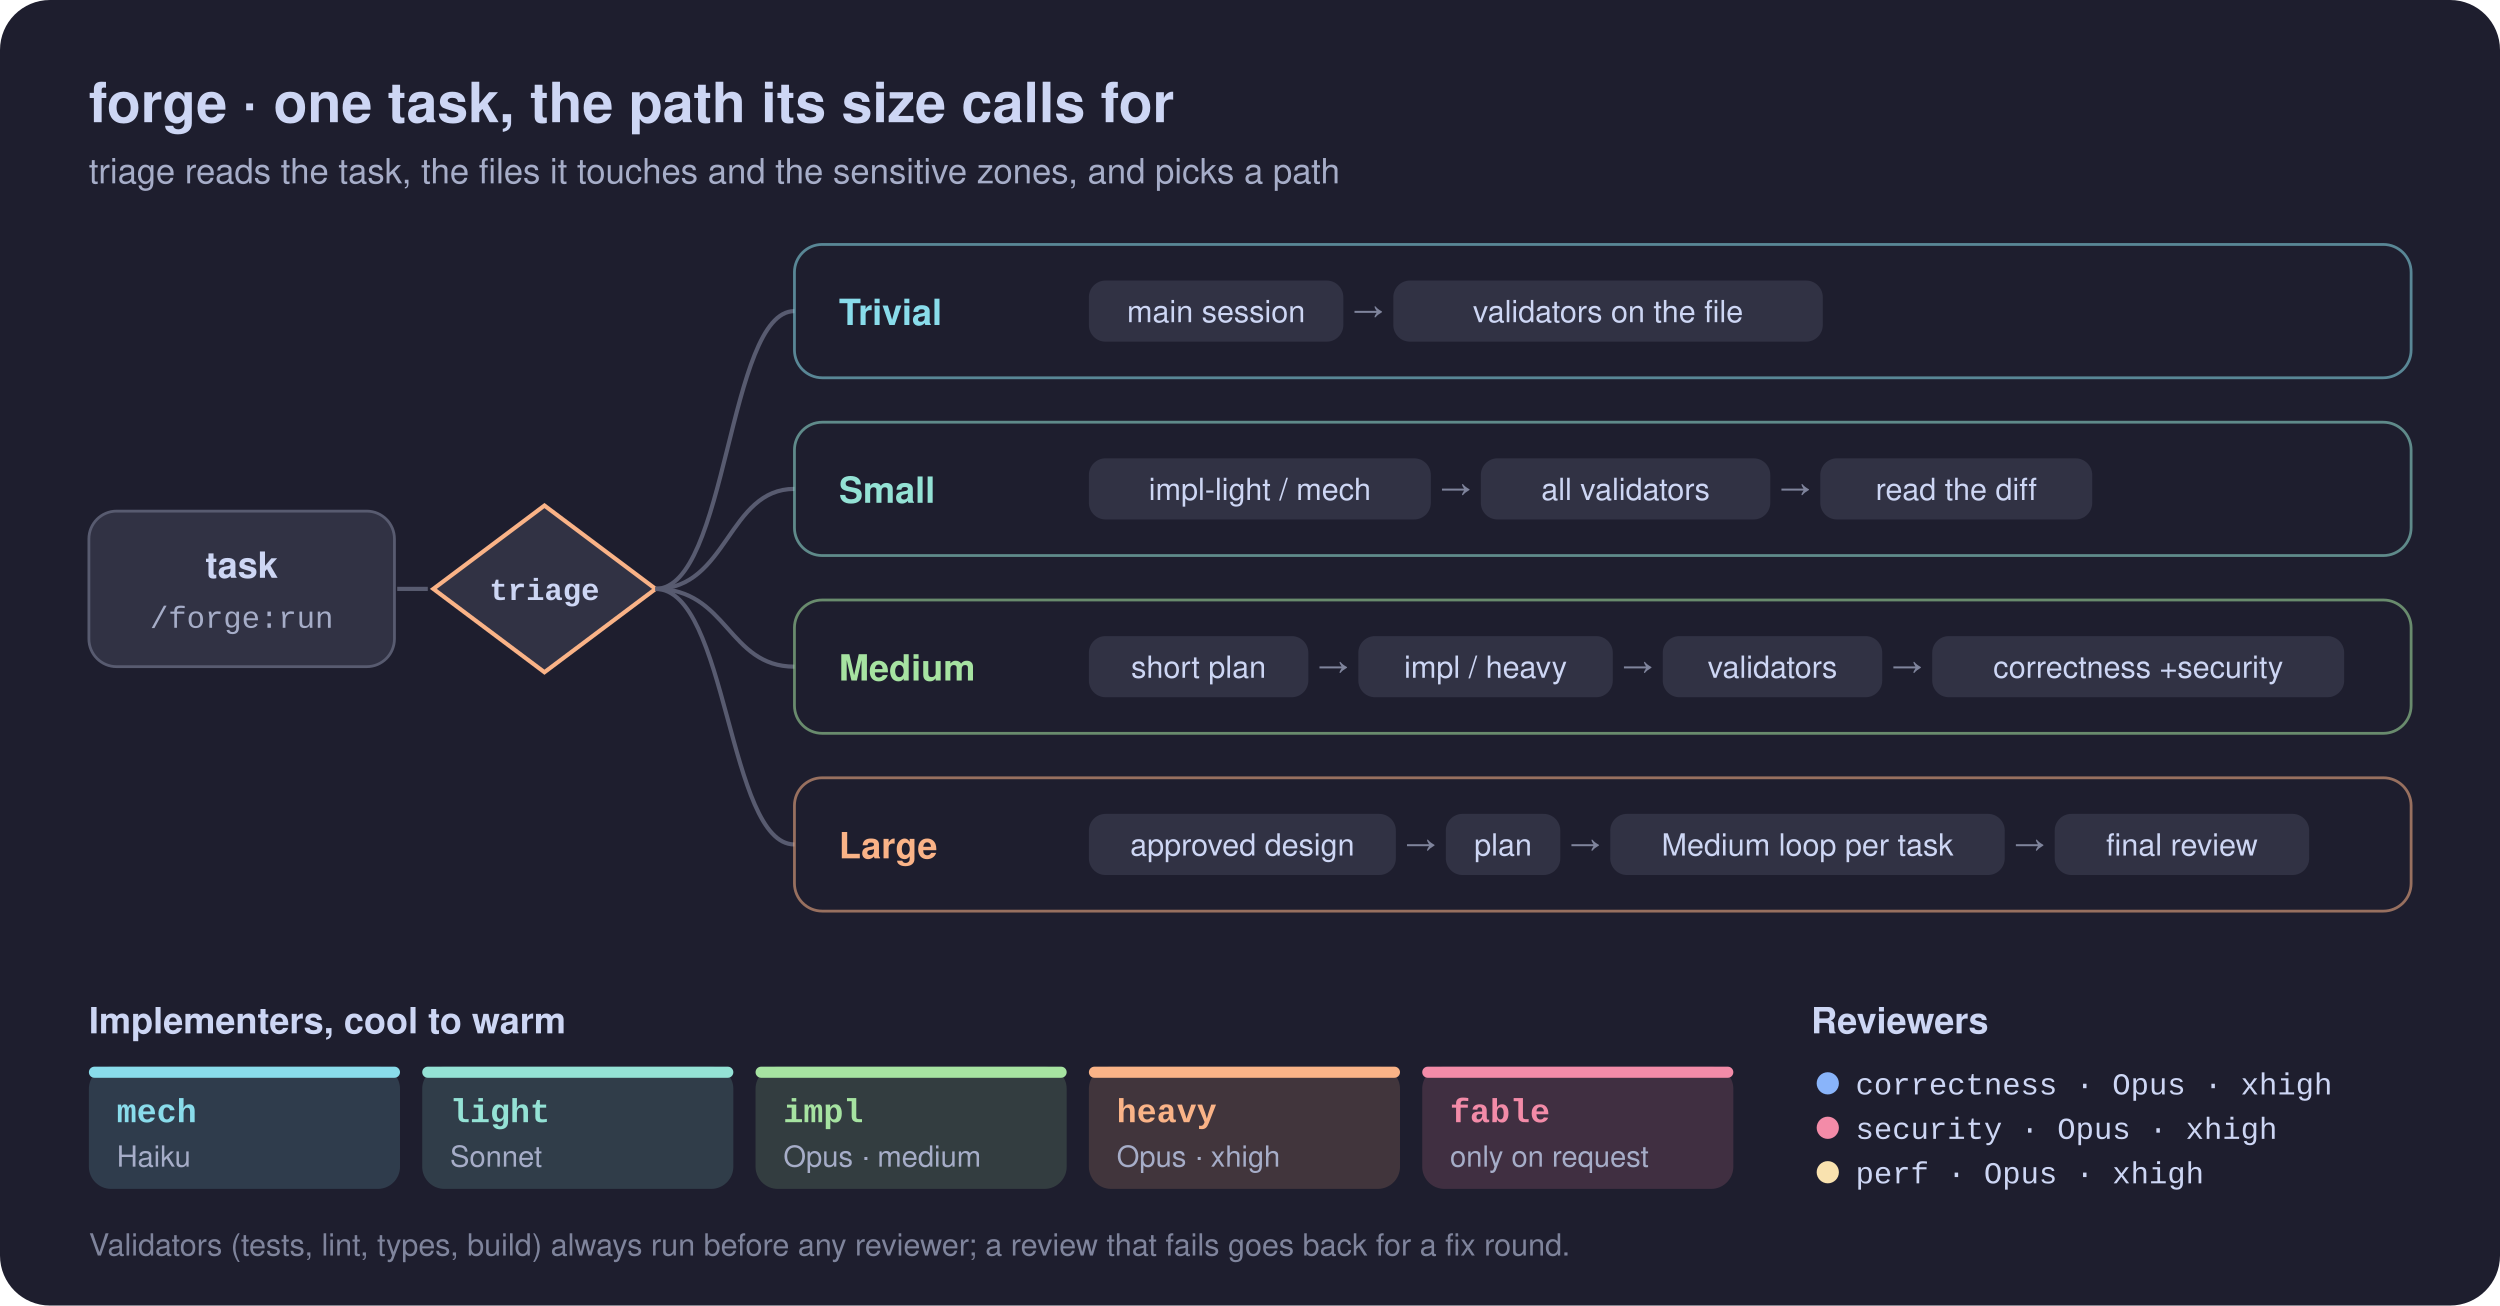
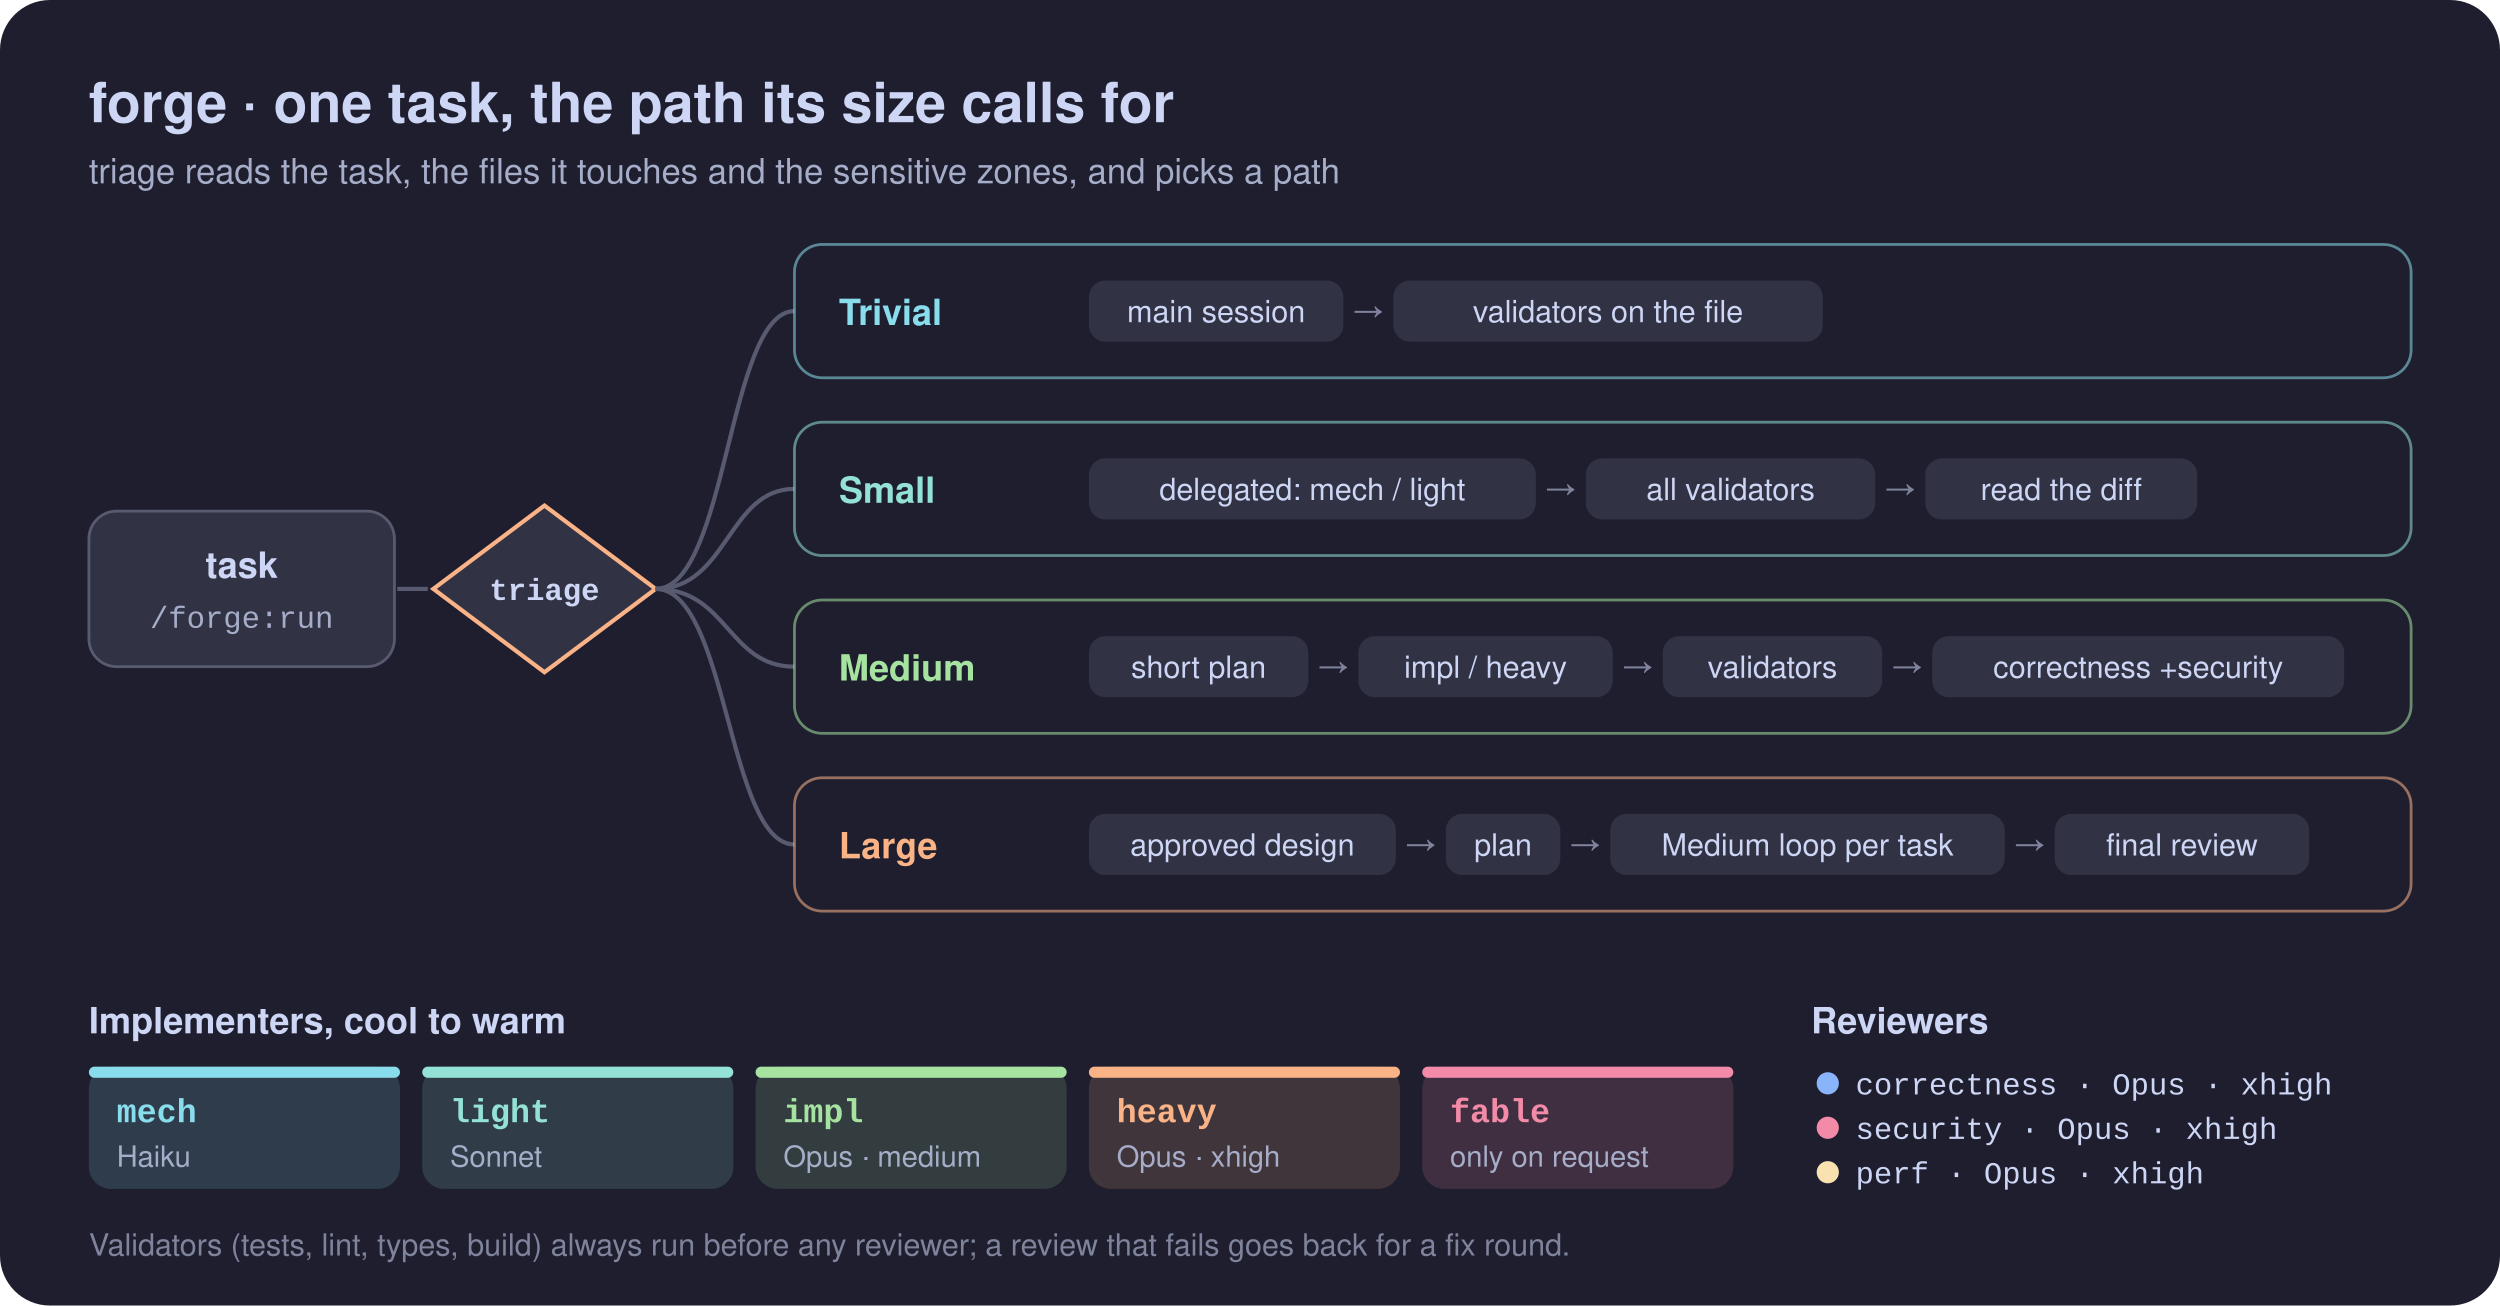
<svg xmlns="http://www.w3.org/2000/svg" width="900" height="470" viewBox="0 0 900 470" role="img" aria-labelledby="t d">
  <style>
text{font-family:-apple-system,BlinkMacSystemFont,'Segoe UI',Helvetica,Arial,sans-serif;fill:#cdd6f4}
.m{font-family:ui-monospace,SFMono-Regular,'SF Mono',Menlo,Consolas,'Liberation Mono',monospace}
.dim{fill:#a6adc8}
.faint{fill:#7f849c}
.flow{stroke-dasharray:4 6;animation:dash 1s linear infinite}
.spin{transform-box:fill-box;transform-origin:center;animation:spin 1s linear infinite}
.blink{animation:blink 1.1s steps(1) infinite}
@keyframes dash{to{stroke-dashoffset:-20}}
@keyframes spin{to{transform:rotate(360deg)}}
@keyframes blink{50%{opacity:0}}
@keyframes st{0%{opacity:0}3%{opacity:1}22%{opacity:1}25%{opacity:0}100%{opacity:0}}
.st{opacity:0;animation:st 12s infinite both}
@media (prefers-reduced-motion:reduce){*{animation:none!important}}
</style>
  <rect x="0" y="0" width="900" height="470" rx="18" fill="#1e1e2e" />
  <text x="32" y="44" font-size="20" font-weight="700">forge · one task, the path its size calls for</text>
  <text x="32" y="66" font-size="12.5" class="dim">triage reads the task, the files it touches and the sensitive zones, and picks a path</text>
  <rect x="32" y="184" width="110" height="56" rx="10" fill="#313244" stroke="#585b70" stroke-width="1" />
  <text x="87" y="208" font-size="13" font-weight="700" text-anchor="middle">task</text>
  <text x="87" y="226" font-size="11" class="m dim" text-anchor="middle">/forge:run</text>
  <path d="M196 182L236 212L196 242L156 212Z" fill="#313244" stroke="#fab387" stroke-width="1.5" />
  <text x="196" y="216" font-size="11" class="m" font-weight="600" text-anchor="middle">triage</text>
  <path d="M143 212H154" stroke="#585b70" stroke-width="1.5" />
  <path d="M236 212C262 212 262 112 286 112" stroke="#585b70" stroke-width="1.5" fill="none" />
  <g class="st" style="animation-delay:0s">
    <path d="M236 212C262 212 262 112 286 112" stroke="#89dceb" stroke-width="2.5" fill="none" class="flow" />
    <rect x="286" y="88" width="582" height="48" rx="10" fill="#89dceb" fill-opacity=".14" />
  </g>
  <rect x="286" y="88" width="582" height="48" rx="10" fill="none" stroke="#89dceb" stroke-width="1" stroke-opacity=".55" />
  <text x="302" y="117" font-size="13" style="fill:#89dceb" font-weight="700">Trivial</text>
  <rect x="392" y="101" width="91.6" height="22" rx="6" fill="#313244" />
  <text x="437.8" y="116" font-size="11" text-anchor="middle">main session</text>
  <text x="492.6" y="116" font-size="12" class="faint" text-anchor="middle">→</text>
  <rect x="501.6" y="101" width="154.6" height="22" rx="6" fill="#313244" />
  <text x="578.9" y="116" font-size="11" text-anchor="middle">validators on the file</text>
  <path d="M236 212C262 212 262 176 286 176" stroke="#585b70" stroke-width="1.5" fill="none" />
  <g class="st" style="animation-delay:3s">
    <path d="M236 212C262 212 262 176 286 176" stroke="#94e2d5" stroke-width="2.5" fill="none" class="flow" />
    <rect x="286" y="152" width="582" height="48" rx="10" fill="#94e2d5" fill-opacity=".14" />
  </g>
  <rect x="286" y="152" width="582" height="48" rx="10" fill="none" stroke="#94e2d5" stroke-width="1" stroke-opacity=".55" />
  <text x="302" y="181" font-size="13" style="fill:#94e2d5" font-weight="700">Small</text>
-   <rect x="392" y="165" width="123.1" height="22" rx="6" fill="#313244" />
-   <text x="453.55" y="180" font-size="11" text-anchor="middle">impl-light / mech</text>
-   <text x="524.1" y="180" font-size="12" class="faint" text-anchor="middle">→</text>
-   <rect x="533.1" y="165" width="104.2" height="22" rx="6" fill="#313244" />
-   <text x="585.2" y="180" font-size="11" text-anchor="middle">all validators</text>
-   <text x="646.3" y="180" font-size="12" class="faint" text-anchor="middle">→</text>
-   <rect x="655.3" y="165" width="97.9" height="22" rx="6" fill="#313244" />
-   <text x="704.25" y="180" font-size="11" text-anchor="middle">read the diff</text>
+   <rect x="392" y="165" width="160.9" height="22" rx="6" fill="#313244" />
+   <text x="472.45" y="180" font-size="11" text-anchor="middle">delegated: mech / light</text>
+   <text x="561.9" y="180" font-size="12" class="faint" text-anchor="middle">→</text>
+   <rect x="570.9" y="165" width="104.2" height="22" rx="6" fill="#313244" />
+   <text x="623" y="180" font-size="11" text-anchor="middle">all validators</text>
+   <text x="684.1" y="180" font-size="12" class="faint" text-anchor="middle">→</text>
+   <rect x="693.1" y="165" width="97.9" height="22" rx="6" fill="#313244" />
+   <text x="742.05" y="180" font-size="11" text-anchor="middle">read the diff</text>
  <path d="M236 212C262 212 262 240 286 240" stroke="#585b70" stroke-width="1.5" fill="none" />
  <g class="st" style="animation-delay:6s">
    <path d="M236 212C262 212 262 240 286 240" stroke="#a6e3a1" stroke-width="2.5" fill="none" class="flow" />
    <rect x="286" y="216" width="582" height="48" rx="10" fill="#a6e3a1" fill-opacity=".14" />
  </g>
  <rect x="286" y="216" width="582" height="48" rx="10" fill="none" stroke="#a6e3a1" stroke-width="1" stroke-opacity=".55" />
  <text x="302" y="245" font-size="13" style="fill:#a6e3a1" font-weight="700">Medium</text>
  <rect x="392" y="229" width="79" height="22" rx="6" fill="#313244" />
  <text x="431.5" y="244" font-size="11" text-anchor="middle">short plan</text>
  <text x="480" y="244" font-size="12" class="faint" text-anchor="middle">→</text>
  <rect x="489" y="229" width="91.6" height="22" rx="6" fill="#313244" />
  <text x="534.8" y="244" font-size="11" text-anchor="middle">impl / heavy</text>
  <text x="589.6" y="244" font-size="12" class="faint" text-anchor="middle">→</text>
  <rect x="598.6" y="229" width="79" height="22" rx="6" fill="#313244" />
  <text x="638.1" y="244" font-size="11" text-anchor="middle">validators</text>
  <text x="686.6" y="244" font-size="12" class="faint" text-anchor="middle">→</text>
  <rect x="695.6" y="229" width="148.3" height="22" rx="6" fill="#313244" />
  <text x="769.75" y="244" font-size="11" text-anchor="middle">correctness +security</text>
  <path d="M236 212C262 212 262 304 286 304" stroke="#585b70" stroke-width="1.5" fill="none" />
  <g class="st" style="animation-delay:9s">
    <path d="M236 212C262 212 262 304 286 304" stroke="#fab387" stroke-width="2.5" fill="none" class="flow" />
    <rect x="286" y="280" width="582" height="48" rx="10" fill="#fab387" fill-opacity=".14" />
  </g>
  <rect x="286" y="280" width="582" height="48" rx="10" fill="none" stroke="#fab387" stroke-width="1" stroke-opacity=".55" />
  <text x="302" y="309" font-size="13" style="fill:#fab387" font-weight="700">Large</text>
  <rect x="392" y="293" width="110.5" height="22" rx="6" fill="#313244" />
  <text x="447.25" y="308" font-size="11" text-anchor="middle">approved design</text>
  <text x="511.5" y="308" font-size="12" class="faint" text-anchor="middle">→</text>
  <rect x="520.5" y="293" width="41.2" height="22" rx="6" fill="#313244" />
  <text x="541.1" y="308" font-size="11" text-anchor="middle">plan</text>
  <text x="570.7" y="308" font-size="12" class="faint" text-anchor="middle">→</text>
  <rect x="579.7" y="293" width="142" height="22" rx="6" fill="#313244" />
  <text x="650.7" y="308" font-size="11" text-anchor="middle">Medium loop per task</text>
  <text x="730.7" y="308" font-size="12" class="faint" text-anchor="middle">→</text>
  <rect x="739.7" y="293" width="91.6" height="22" rx="6" fill="#313244" />
  <text x="785.5" y="308" font-size="11" text-anchor="middle">final review</text>
  <text x="32" y="372" font-size="13" font-weight="700">Implementers, cool to warm</text>
  <rect x="32" y="384" width="112" height="44" rx="8" fill="#89dceb" fill-opacity=".16" />
  <rect x="32" y="384" width="112" height="4" rx="2" fill="#89dceb" />
  <text x="42" y="404" font-size="12" class="m" style="fill:#89dceb" font-weight="700">mech</text>
  <text x="42" y="420" font-size="10.5" class="dim">Haiku</text>
  <rect x="152" y="384" width="112" height="44" rx="8" fill="#94e2d5" fill-opacity=".16" />
  <rect x="152" y="384" width="112" height="4" rx="2" fill="#94e2d5" />
  <text x="162" y="404" font-size="12" class="m" style="fill:#94e2d5" font-weight="700">light</text>
  <text x="162" y="420" font-size="10.5" class="dim">Sonnet</text>
  <rect x="272" y="384" width="112" height="44" rx="8" fill="#a6e3a1" fill-opacity=".16" />
  <rect x="272" y="384" width="112" height="4" rx="2" fill="#a6e3a1" />
  <text x="282" y="404" font-size="12" class="m" style="fill:#a6e3a1" font-weight="700">impl</text>
  <text x="282" y="420" font-size="10.5" class="dim">Opus · medium</text>
  <rect x="392" y="384" width="112" height="44" rx="8" fill="#fab387" fill-opacity=".16" />
  <rect x="392" y="384" width="112" height="4" rx="2" fill="#fab387" />
  <text x="402" y="404" font-size="12" class="m" style="fill:#fab387" font-weight="700">heavy</text>
  <text x="402" y="420" font-size="10.5" class="dim">Opus · xhigh</text>
  <rect x="512" y="384" width="112" height="44" rx="8" fill="#f38ba8" fill-opacity=".16" />
  <rect x="512" y="384" width="112" height="4" rx="2" fill="#f38ba8" />
  <text x="522" y="404" font-size="12" class="m" style="fill:#f38ba8" font-weight="700">fable</text>
  <text x="522" y="420" font-size="10.5" class="dim">only on request</text>
  <text x="652" y="372" font-size="13" font-weight="700">Reviewers</text>
  <circle cx="658" cy="390" r="4" fill="#89b4fa" />
  <text x="668" y="394" font-size="11" class="m">correctness · Opus · xhigh</text>
  <circle cx="658" cy="406" r="4" fill="#f38ba8" />
  <text x="668" y="410" font-size="11" class="m">security · Opus · xhigh</text>
  <circle cx="658" cy="422" r="4" fill="#f9e2af" />
  <text x="668" y="426" font-size="11" class="m">perf · Opus · xhigh</text>
  <text x="32" y="452" font-size="11" class="faint">Validators (tests, lint, types, build) always run before any reviewer; a review that fails goes back for a fix round.</text>
</svg>
